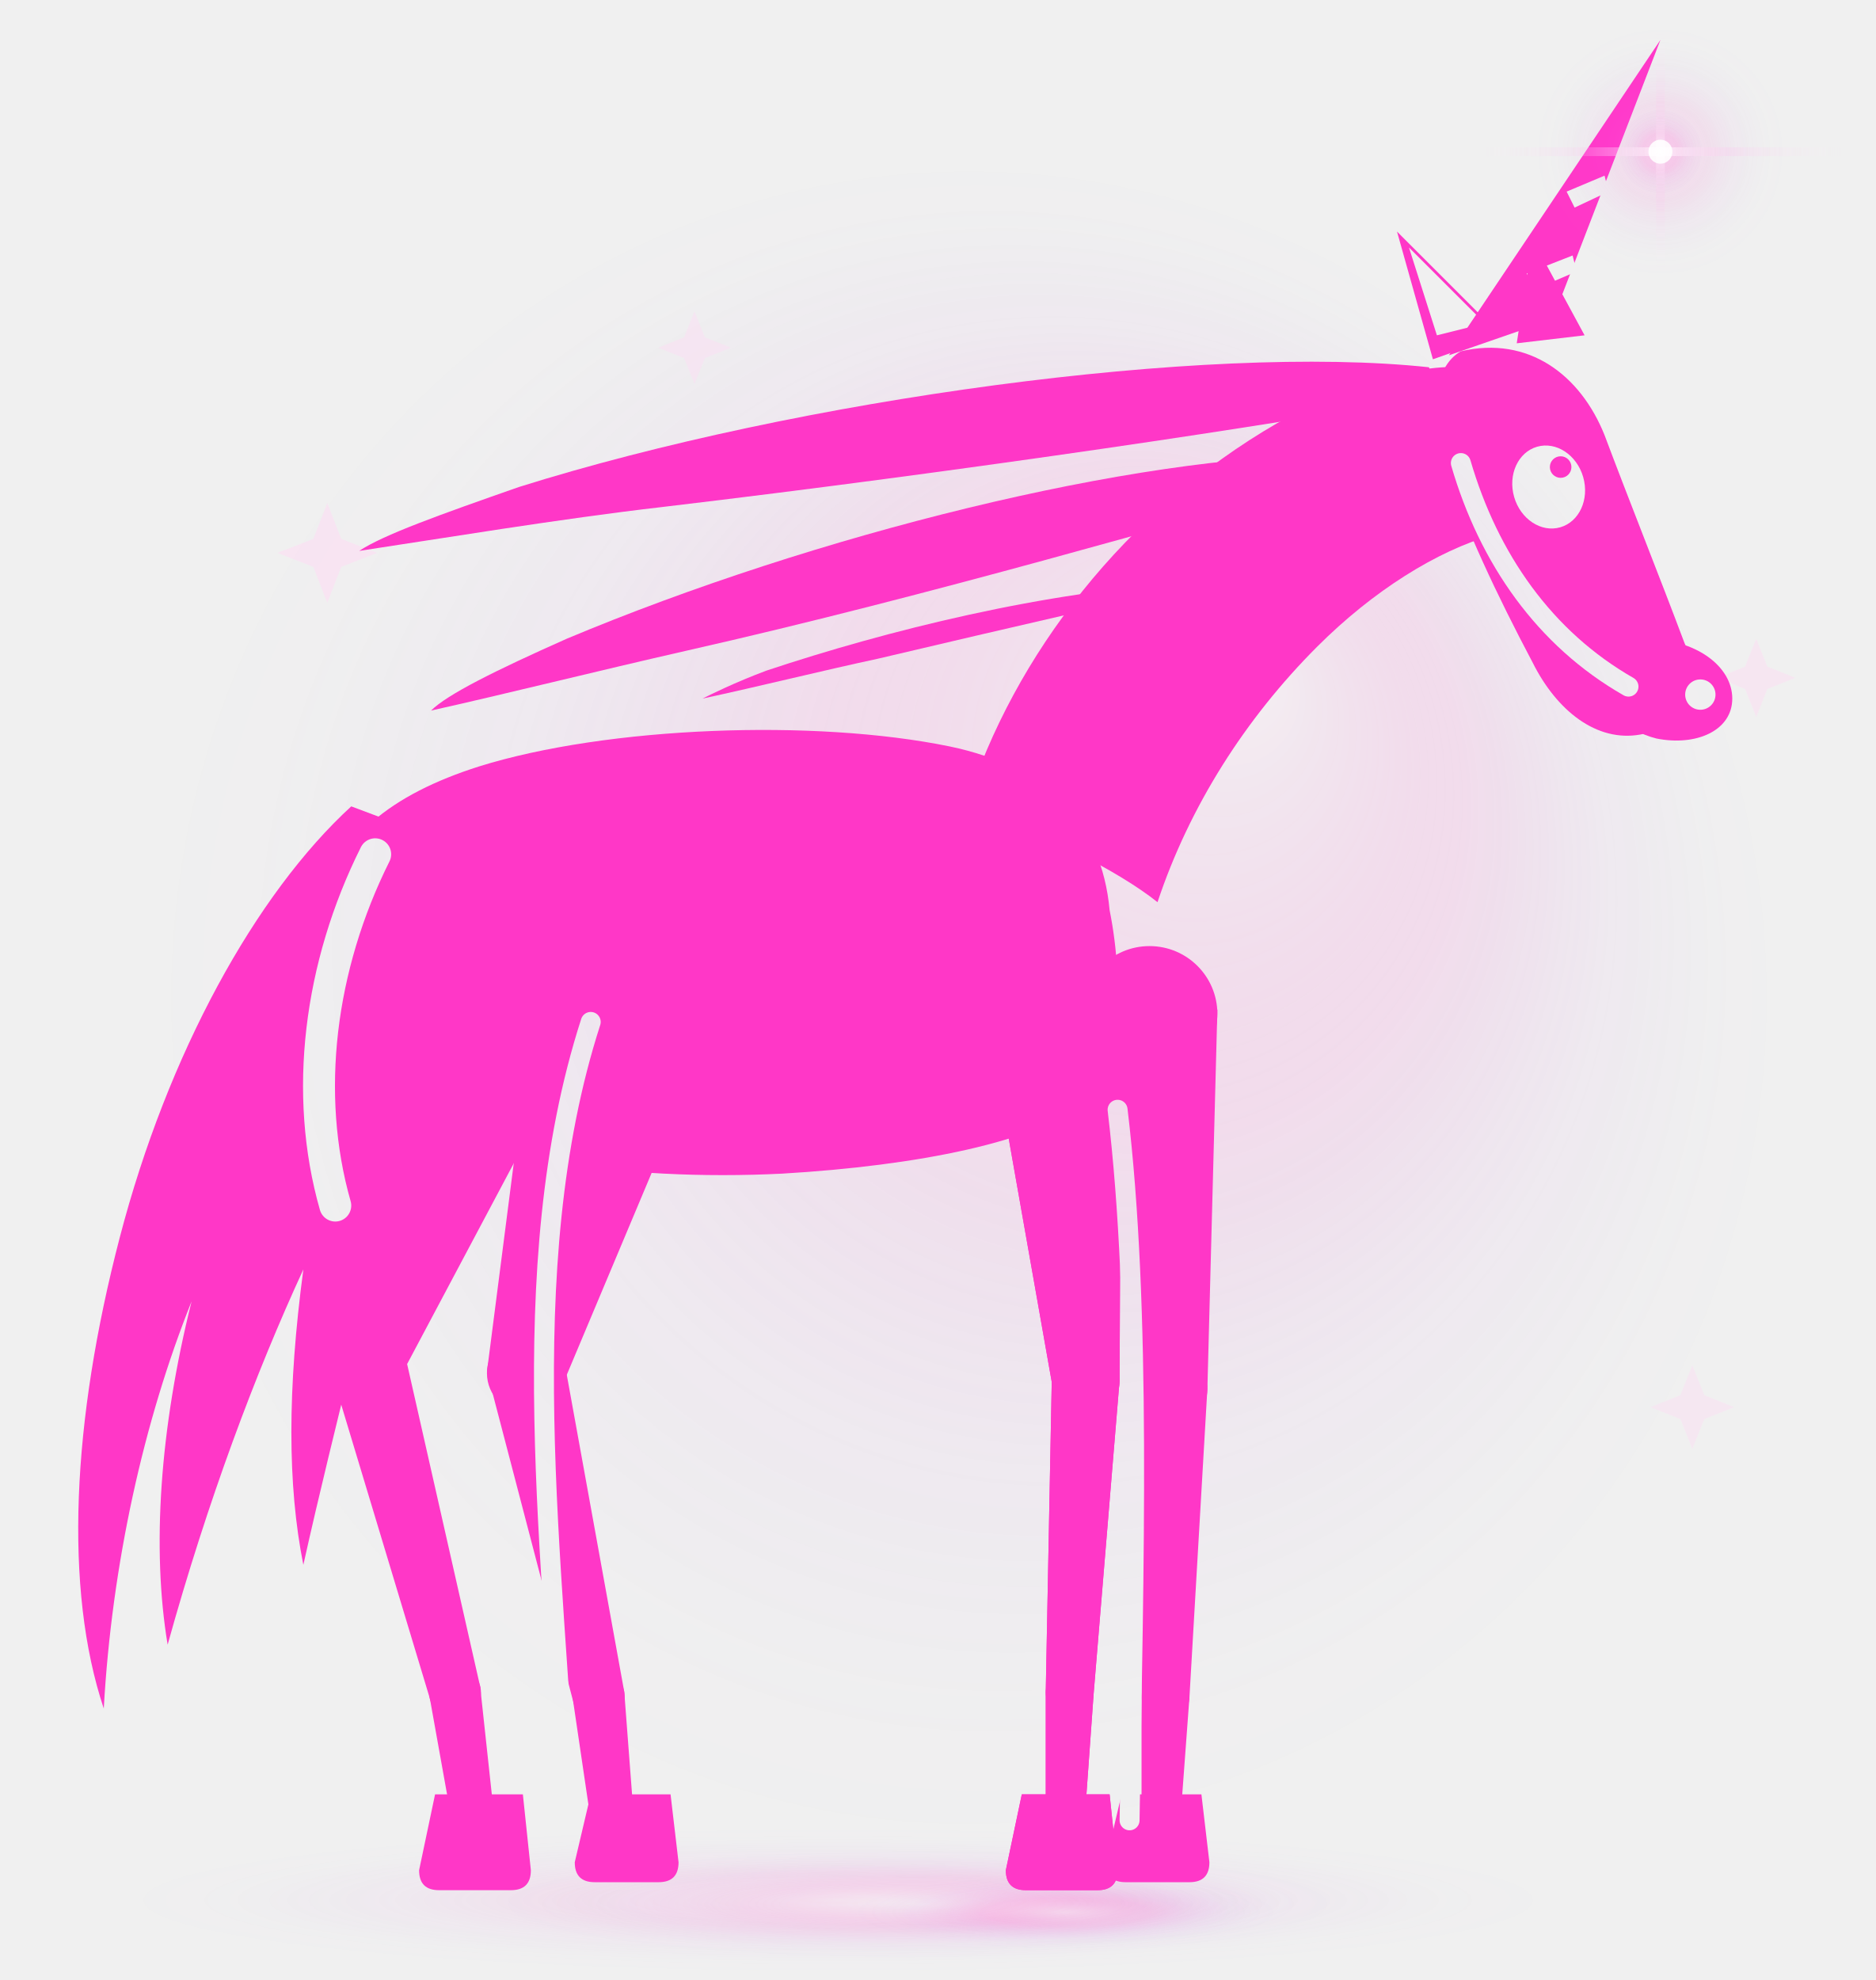
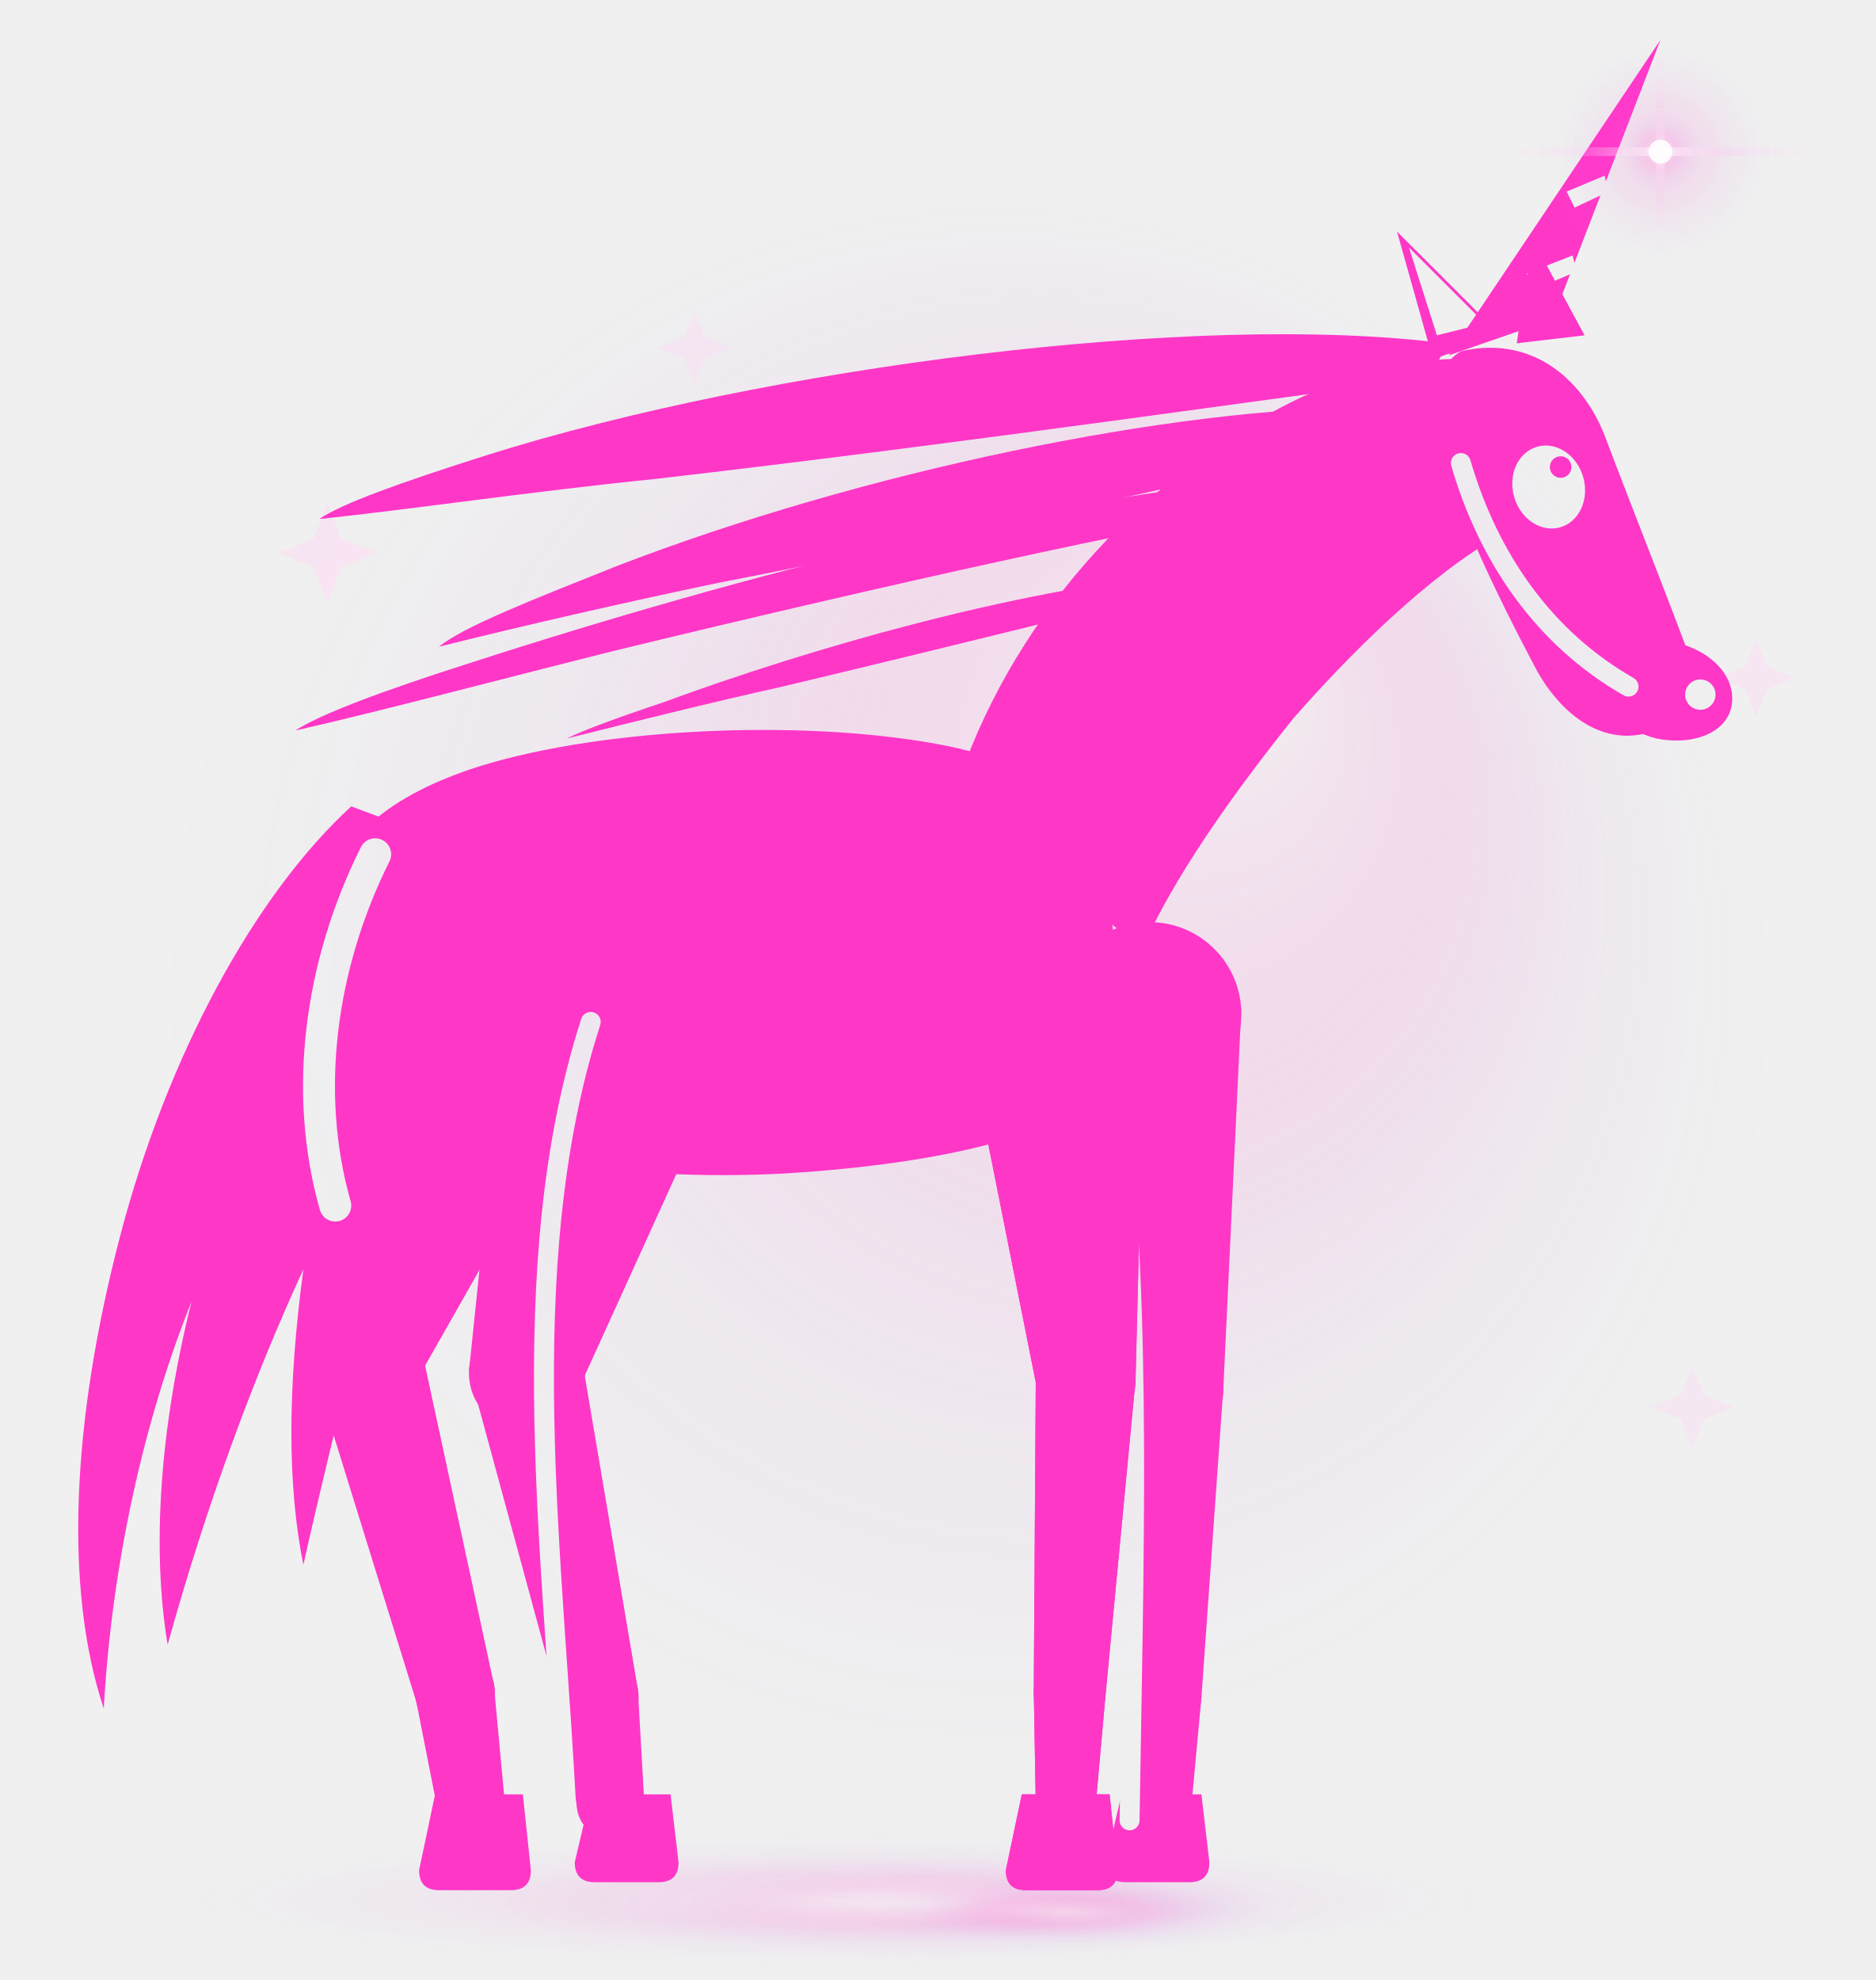
<svg xmlns="http://www.w3.org/2000/svg" viewBox="58 -56 470 496" fill="none" role="img" aria-label="Unicorn pawing the ground, asset coins scattering from the hoof">
  <defs>
    <radialGradient id="aura" cx="50%" cy="50%" r="50%" fx="68%" fy="30%">
      <stop offset="0.0%" stop-color="#ffe9fa" stop-opacity="0.17" />
      <stop offset="9.1%" stop-color="#ffbbed" stop-opacity="0.166" />
      <stop offset="18.2%" stop-color="#ff8de0" stop-opacity="0.154" />
      <stop offset="27.3%" stop-color="#ff5ed2" stop-opacity="0.135" />
      <stop offset="36.4%" stop-color="#fc38c8" stop-opacity="0.111" />
      <stop offset="45.5%" stop-color="#e93bd0" stop-opacity="0.085" />
      <stop offset="54.5%" stop-color="#d63fd8" stop-opacity="0.059" />
      <stop offset="63.6%" stop-color="#c442e0" stop-opacity="0.036" />
      <stop offset="72.7%" stop-color="#b146e8" stop-opacity="0.018" />
      <stop offset="81.8%" stop-color="#9e49ef" stop-opacity="0.006" />
      <stop offset="90.9%" stop-color="#8b4df7" stop-opacity="0.001" />
      <stop offset="100.0%" stop-color="#7850ff" stop-opacity="0" />
    </radialGradient>
    <radialGradient id="coinFace" cx="38%" cy="32%" r="72%">
      <stop offset="0%" stop-color="#4a3552" />
      <stop offset="68%" stop-color="#271d31" />
      <stop offset="100%" stop-color="#181022" />
    </radialGradient>
    <radialGradient id="pool" cx="50%" cy="50%" r="50%">
      <stop offset="0.0%" stop-color="#ffe9fa" stop-opacity="1" />
      <stop offset="9.1%" stop-color="#ffbbed" stop-opacity="0.975" />
      <stop offset="18.2%" stop-color="#ff8de0" stop-opacity="0.904" />
      <stop offset="27.3%" stop-color="#ff5ed2" stop-opacity="0.793" />
      <stop offset="36.4%" stop-color="#fc38c8" stop-opacity="0.653" />
      <stop offset="45.5%" stop-color="#e93bd0" stop-opacity="0.499" />
      <stop offset="54.5%" stop-color="#d63fd8" stop-opacity="0.347" />
      <stop offset="63.6%" stop-color="#c442e0" stop-opacity="0.211" />
      <stop offset="72.7%" stop-color="#b146e8" stop-opacity="0.104" />
      <stop offset="81.8%" stop-color="#9e49ef" stop-opacity="0.036" />
      <stop offset="90.9%" stop-color="#8b4df7" stop-opacity="0.005" />
      <stop offset="100.0%" stop-color="#7850ff" stop-opacity="0" />
    </radialGradient>
    <radialGradient id="spark" cx="50%" cy="50%" r="50%">
      <stop offset="0.0%" stop-color="#ffe9fa" stop-opacity="1" />
      <stop offset="9.1%" stop-color="#ffbbed" stop-opacity="0.562" />
      <stop offset="18.2%" stop-color="#ff8de0" stop-opacity="0.315" />
      <stop offset="27.3%" stop-color="#ff5ed2" stop-opacity="0.219" />
      <stop offset="36.4%" stop-color="#fc38c8" stop-opacity="0.162" />
      <stop offset="45.5%" stop-color="#e93bd0" stop-opacity="0.117" />
      <stop offset="54.5%" stop-color="#d63fd8" stop-opacity="0.079" />
      <stop offset="63.6%" stop-color="#c442e0" stop-opacity="0.047" />
      <stop offset="72.7%" stop-color="#b146e8" stop-opacity="0.023" />
      <stop offset="81.8%" stop-color="#9e49ef" stop-opacity="0.008" />
      <stop offset="90.9%" stop-color="#8b4df7" stop-opacity="0.001" />
      <stop offset="100.0%" stop-color="#7850ff" stop-opacity="0" />
    </radialGradient>
    <linearGradient id="streak" x1="0" y1="0" x2="1" y2="0">
      <stop offset="0%" stop-color="#ffe9fa" stop-opacity="0" />
      <stop offset="30%" stop-color="#ffbdee" stop-opacity="0.30" />
      <stop offset="50%" stop-color="#ffffff" stop-opacity="0.85" />
      <stop offset="70%" stop-color="#ffbdee" stop-opacity="0.30" />
      <stop offset="100%" stop-color="#ffe9fa" stop-opacity="0" />
    </linearGradient>
    <mask id="bodyCut" maskUnits="userSpaceOnUse" x="50" y="-60" width="490" height="500">
      <rect x="50" y="-60" width="490" height="500" fill="#fff" />
      <g stroke="#000" fill="none" stroke-linecap="round">
        <path d="M152 158 C 138 186, 134 218, 142 246" stroke-width="8" />
        <path d="M424 60 C 431 84, 445 104, 466 116" stroke-width="5" />
        <path d="M338 222 C 344 272, 342 336, 341 400" stroke-width="5" />
        <path d="M206 200 C 186 262, 197 336, 200 400" stroke-width="5" />
      </g>
    </mask>
    <mask id="headCut" maskUnits="userSpaceOnUse" x="396" y="-4" width="112" height="146">
      <rect x="396" y="-4" width="112" height="146" fill="#fff" />
      <ellipse id="eye" cx="446" cy="66" rx="9" ry="10.5" transform="rotate(-16 446 66)" fill="#000" />
      <circle cx="484" cy="118" r="3.8" fill="#000" />
      <path d="M418 28 L411 6 L430 25 Z" fill="#000" />
    </mask>
    <mask id="hornCut" maskUnits="userSpaceOnUse" x="414" y="-52" width="70" height="96">
      <rect x="414" y="-52" width="70" height="96" fill="#fff" />
      <path d="M452 8 L440.5 12.5 L442.5 16.5 L453 12 Z" fill="#000" />
      <path d="M460 -12 L450.5 -8 L452.5 -4 L461 -8 Z" fill="#000" />
    </mask>
    <g id="gl-AAPL">
      <path d="M12.152 6.896c-.948 0-2.415-1.078-3.96-1.04-2.04.027-3.91 1.183-4.961 3.014-2.117 3.675-.546 9.103 1.519 12.09 1.013 1.454 2.208 3.09 3.792 3.039 1.52-.065 2.09-.987 3.935-.987 1.831 0 2.35.987 3.96.948 1.637-.026 2.676-1.48 3.676-2.948 1.156-1.688 1.636-3.325 1.662-3.415-.039-.013-3.182-1.221-3.22-4.857-.026-3.04 2.48-4.494 2.597-4.559-1.429-2.09-3.623-2.324-4.39-2.376-2-.156-3.675 1.09-4.61 1.09zM15.53 3.83c.843-1.012 1.4-2.427 1.245-3.83-1.207.052-2.662.805-3.532 1.818-.78.896-1.454 2.338-1.273 3.714 1.338.104 2.715-.688 3.559-1.701" />
    </g>
    <g id="gl-AMD">
      <path d="M18.324 9.137l1.559 1.56h2.556v2.557L24 14.814V9.137zM2 9.52l-2 4.96h1.309l.37-.982H3.9l.408.982h1.338L3.432 9.52zm4.209 0v4.955h1.238v-3.092l1.338 1.562h.188l1.338-1.556v3.091h1.238V9.52H10.47l-1.592 1.845L7.287 9.52zm6.283 0v4.96h2.057c1.979 0 2.88-1.046 2.88-2.472 0-1.36-.937-2.488-2.747-2.488zm1.237.91h.792c1.17 0 1.63.711 1.63 1.57 0 .728-.372 1.572-1.616 1.572h-.806zm-10.985.273l.791 1.932H2.008zm17.137.307l-1.604 1.603v2.25h2.246l1.604-1.607h-2.246z" />
    </g>
    <g id="gl-AMZN">
      <path d="M.045 18.02c.072-.116.187-.124.348-.022 3.636 2.11 7.594 3.166 11.87 3.166 2.852 0 5.668-.533 8.447-1.595l.315-.14c.138-.06.234-.1.293-.13.226-.088.39-.046.525.13.12.174.09.336-.12.48-.256.19-.6.41-1.006.654-1.244.743-2.64 1.316-4.185 1.726a17.617 17.617 0 01-10.951-.577 17.88 17.88 0 01-5.43-3.35c-.1-.074-.151-.15-.151-.22 0-.047.021-.09.051-.13zm6.565-6.218c0-1.005.247-1.863.743-2.577.495-.71 1.17-1.25 2.04-1.615.796-.335 1.756-.575 2.912-.72.39-.046 1.033-.103 1.92-.174v-.37c0-.93-.105-1.558-.3-1.875-.302-.43-.78-.65-1.44-.65h-.182c-.48.046-.896.196-1.246.46-.35.27-.575.63-.675 1.096-.06.3-.206.465-.435.51l-2.52-.315c-.248-.06-.372-.18-.372-.39 0-.046.007-.09.022-.15.247-1.29.855-2.25 1.82-2.88.976-.616 2.1-.975 3.39-1.05h.54c1.65 0 2.957.434 3.888 1.29.135.15.27.3.405.48.12.165.224.314.283.45.075.134.15.33.195.57.06.254.105.42.135.51.03.104.062.3.076.615.01.313.02.493.02.553v5.28c0 .376.06.72.165 1.036.105.313.21.54.315.674l.51.674c.09.136.136.256.136.36 0 .12-.06.226-.18.314-1.2 1.05-1.86 1.62-1.963 1.71-.165.135-.375.15-.63.045a6.062 6.062 0 01-.526-.496l-.31-.347a9.391 9.391 0 01-.317-.42l-.3-.435c-.81.886-1.603 1.44-2.4 1.665-.494.15-1.093.227-1.83.227-1.11 0-2.04-.343-2.76-1.034-.72-.69-1.08-1.665-1.08-2.94l-.05-.076zm3.753-.438c0 .566.14 1.02.425 1.364.285.34.675.512 1.155.512.045 0 .106-.007.195-.02.09-.016.134-.023.166-.023.614-.16 1.08-.553 1.424-1.178.165-.28.285-.58.36-.91.09-.32.12-.59.135-.8.015-.195.015-.54.015-1.005v-.54c-.84 0-1.484.06-1.92.18-1.275.36-1.92 1.17-1.92 2.43l-.035-.02zm9.162 7.027c.03-.06.075-.11.132-.17.362-.243.714-.41 1.05-.5a8.094 8.094 0 011.612-.24c.14-.012.28 0 .41.03.65.06 1.05.168 1.172.33.063.09.099.228.099.39v.15c0 .51-.149 1.11-.424 1.8-.278.69-.664 1.248-1.156 1.68-.073.06-.14.09-.197.09-.03 0-.06 0-.09-.012-.09-.044-.107-.12-.064-.24.54-1.26.806-2.143.806-2.64 0-.15-.03-.27-.087-.344-.145-.166-.55-.257-1.224-.257-.243 0-.533.016-.87.046-.363.045-.7.09-1 .135-.09 0-.148-.014-.18-.044-.03-.03-.036-.047-.02-.077 0-.017.006-.03.02-.063v-.06z" />
    </g>
    <g id="gl-BTC">
      <path d="M23.638 14.904c-1.602 6.43-8.113 10.34-14.542 8.736C2.67 22.05-1.244 15.525.362 9.105 1.962 2.67 8.475-1.243 14.9.358c6.43 1.605 10.342 8.115 8.738 14.548v-.002zm-6.35-4.613c.24-1.59-.974-2.45-2.64-3.03l.54-2.153-1.315-.33-.525 2.107c-.345-.087-.705-.167-1.064-.25l.526-2.127-1.32-.33-.54 2.165c-.285-.067-.565-.132-.84-.2l-1.815-.45-.35 1.407s.975.225.955.236c.535.136.63.486.615.766l-1.477 5.92c-.075.166-.24.406-.614.314.015.02-.96-.24-.96-.24l-.66 1.51 1.71.426.93.242-.54 2.19 1.32.327.54-2.17c.36.1.705.19 1.05.273l-.51 2.154 1.32.33.545-2.19c2.24.427 3.93.257 4.64-1.774.57-1.637-.03-2.58-1.217-3.196.854-.193 1.5-.76 1.68-1.93h.01zm-3.01 4.22c-.404 1.64-3.157.75-4.05.53l.72-2.9c.896.23 3.757.67 3.33 2.37zm.41-4.24c-.37 1.49-2.662.735-3.405.55l.654-2.64c.744.18 3.137.524 2.75 2.084v.006z" />
    </g>
    <g id="gl-COIN">
      <path d="M4.844 11.053c-.872 0-1.553.662-1.553 1.548s.664 1.542 1.553 1.542c.889 0 1.564-.667 1.564-1.547 0-.875-.664-1.543-1.564-1.543zm.006 2.452c-.497 0-.86-.386-.86-.904 0-.523.357-.909.854-.909.502 0 .866.392.866.91 0 .517-.364.903-.86.903zm1.749-1.778h.433v2.36h.693V11.11H6.599zm-5.052-.035c.364 0 .653.224.762.558h.734c-.133-.713-.722-1.197-1.49-1.197-.872 0-1.553.662-1.553 1.548 0 .887.664 1.543 1.553 1.543.75 0 1.351-.484 1.484-1.203h-.728a.78.78 0 01-.756.564c-.502 0-.855-.386-.855-.904 0-.523.347-.909.85-.909zm18.215.622l-.508-.075c-.242-.035-.415-.115-.415-.305 0-.207.225-.31.53-.31.336 0 .55.143.595.379h.67c-.075-.599-.537-.95-1.247-.95-.733 0-1.218.375-1.218.904 0 .506.317.8.958.892l.508.075c.249.034.387.132.387.316 0 .236-.242.334-.577.334-.41 0-.641-.167-.676-.42h-.681c.064.581.52.99 1.35.99.757 0 1.26-.346 1.26-.938 0-.53-.364-.806-.936-.892zM7.378 9.885a.429.429 0 00-.444.437c0 .254.19.438.444.438a.429.429 0 00.445-.438.429.429 0 00-.445-.437zm10.167 2.245c0-.645-.392-1.076-1.224-1.076-.785 0-1.224.397-1.31 1.007h.687c.035-.236.22-.432.612-.432.352 0 .525.155.525.345 0 .248-.317.311-.71.351-.531.058-1.19.242-1.19.933 0 .535.4.88 1.034.88.497 0 .809-.207.965-.535.023.293.242.483.548.483h.404v-.616h-.34v-1.34zm-.68.748c0 .397-.347.69-.769.69-.26 0-.48-.11-.48-.34 0-.293.353-.373.676-.408.312-.028.485-.097.572-.23zm-3.679-1.825c-.386 0-.71.162-.94.432V9.856h-.693v4.23h.68v-.391c.232.282.56.449.953.449.832 0 1.461-.656 1.461-1.543 0-.886-.64-1.548-1.46-1.548zm-.103 2.452c-.497 0-.86-.386-.86-.904 0-.517.369-.909.865-.909.503 0 .855.386.855.91 0 .517-.364.903-.86.903zm-3.187-2.452c-.45 0-.745.184-.919.443v-.385H8.29v2.975h.693v-1.617c0-.455.289-.777.716-.777.398 0 .647.282.647.69v1.704h.692v-1.755c0-.748-.386-1.278-1.142-1.278zM24 12.503c0-.851-.624-1.45-1.46-1.45-.89 0-1.542.668-1.542 1.548 0 .927.698 1.543 1.553 1.543.722 0 1.287-.426 1.432-1.03h-.722c-.104.264-.358.414-.699.414-.445 0-.78-.276-.854-.76H24v-.264zm-2.252-.23c.11-.414.422-.615.78-.615.392 0 .693.224.762.615Z" />
    </g>
    <g id="gl-ETH">
      <path d="M11.944 17.97L4.58 13.62 11.943 24l7.37-10.38-7.372 4.35h.003zM12.056 0L4.69 12.223l7.365 4.354 7.365-4.35L12.056 0z" />
    </g>
    <g id="gl-GOOGL">
      <path d="M12.48 10.92v3.28h7.84c-.24 1.84-.853 3.187-1.787 4.133-1.147 1.147-2.933 2.4-6.053 2.4-4.827 0-8.6-3.893-8.6-8.72s3.773-8.72 8.6-8.72c2.6 0 4.507 1.027 5.907 2.347l2.307-2.307C18.747 1.44 16.133 0 12.48 0 5.867 0 .307 5.387.307 12s5.56 12 12.173 12c3.573 0 6.267-1.173 8.373-3.36 2.16-2.16 2.84-5.213 2.84-7.667 0-.76-.053-1.467-.173-2.053H12.48z" />
    </g>
    <g id="gl-META">
      <path d="M6.915 4.03c-1.968 0-3.683 1.28-4.871 3.113C.704 9.208 0 11.883 0 14.449c0 .706.07 1.369.21 1.973a6.624 6.624 0 0 0 .265.86 5.297 5.297 0 0 0 .371.761c.696 1.159 1.818 1.927 3.593 1.927 1.497 0 2.633-.671 3.965-2.444.76-1.012 1.144-1.626 2.663-4.32l.756-1.339.186-.325c.061.1.121.196.183.3l2.152 3.595c.724 1.21 1.665 2.556 2.47 3.314 1.046.987 1.992 1.22 3.06 1.22 1.075 0 1.876-.355 2.455-.843a3.743 3.743 0 0 0 .81-.973c.542-.939.861-2.127.861-3.745 0-2.72-.681-5.357-2.084-7.45-1.282-1.912-2.957-2.93-4.716-2.93-1.047 0-2.088.467-3.053 1.308-.652.57-1.257 1.29-1.82 2.05-.69-.875-1.335-1.547-1.958-2.056-1.182-.966-2.315-1.303-3.454-1.303zm10.16 2.053c1.147 0 2.188.758 2.992 1.999 1.132 1.748 1.647 4.195 1.647 6.4 0 1.548-.368 2.9-1.839 2.9-.58 0-1.027-.23-1.664-1.004-.496-.601-1.343-1.878-2.832-4.358l-.617-1.028a44.908 44.908 0 0 0-1.255-1.98c.07-.109.141-.224.211-.327 1.12-1.667 2.118-2.602 3.358-2.602zm-10.201.553c1.265 0 2.058.791 2.675 1.446.307.327.737.871 1.234 1.579l-1.02 1.566c-.757 1.163-1.882 3.017-2.837 4.338-1.191 1.649-1.81 1.817-2.486 1.817-.524 0-1.038-.237-1.383-.794-.263-.426-.464-1.13-.464-2.046 0-2.221.63-4.535 1.66-6.088.454-.687.964-1.226 1.533-1.533a2.264 2.264 0 0 1 1.088-.285z" />
    </g>
    <g id="gl-NFLX">
      <path d="M5.398 0v.006c3.028 8.556 5.37 15.175 8.348 23.596 2.344.058 4.85.398 4.854.398-2.8-7.924-5.923-16.747-8.487-24zm8.489 0v9.63L18.6 22.951c-.043-7.86-.004-15.913.002-22.95zM5.398 1.05V24c1.873-.225 2.81-.312 4.715-.398v-9.22z" />
    </g>
    <g id="gl-NVDA">
      <path d="M8.948 8.798v-1.43a6.7 6.7 0 0 1 .424-.018c3.922-.124 6.493 3.374 6.493 3.374s-2.774 3.851-5.75 3.851c-.398 0-.787-.062-1.158-.185v-4.346c1.528.185 1.837.857 2.747 2.385l2.04-1.714s-1.492-1.952-4-1.952a6.016 6.016 0 0 0-.796.035m0-4.735v2.138l.424-.027c5.45-.185 9.01 4.47 9.01 4.47s-4.08 4.964-8.33 4.964c-.37 0-.733-.035-1.095-.097v1.325c.3.035.61.062.91.062 3.957 0 6.82-2.023 9.593-4.408.459.371 2.34 1.263 2.73 1.652-2.633 2.208-8.772 3.984-12.253 3.984-.335 0-.653-.018-.971-.053v1.864H24V4.063zm0 10.326v1.131c-3.657-.654-4.673-4.46-4.673-4.46s1.758-1.944 4.673-2.262v1.237H8.94c-1.528-.186-2.73 1.245-2.73 1.245s.68 2.412 2.739 3.11M2.456 10.9s2.164-3.197 6.5-3.533V6.201C4.153 6.59 0 10.653 0 10.653s2.35 6.802 8.948 7.42v-1.237c-4.84-.6-6.492-5.936-6.492-5.936z" />
    </g>
    <g id="gl-TSLA">
      <path d="M12 5.362l2.475-3.026s4.245.09 8.471 2.054c-1.082 1.636-3.231 2.438-3.231 2.438-.146-1.439-1.154-1.79-4.354-1.79L12 24 8.619 5.034c-3.18 0-4.188.354-4.335 1.792 0 0-2.146-.795-3.229-2.43C5.28 2.431 9.525 2.34 9.525 2.34L12 5.362l-.004.002H12v-.002zm0-3.899c3.415-.03 7.326.528 11.328 2.28.535-.968.672-1.395.672-1.395C19.625.612 15.528.015 12 0 8.472.015 4.375.61 0 2.349c0 0 .195.525.672 1.396C4.674 1.989 8.585 1.435 12 1.46v.003z" />
    </g>
  </defs>
  <style>
    @keyframes blink{0%,95%,100%{transform:scaleY(1)}97.5%{transform:scaleY(.08)}}
    #eye{transform-box:fill-box;transform-origin:center;animation:blink 6.5s ease-in-out infinite}
-     @media (prefers-reduced-motion:reduce){#eye{animation:none}}
+ 
+     /* Wind. Each strand pivots about its own root on the crest, so the hair
+        swings from where it is attached instead of sliding around — which is
+        what the alternative, morphing the path data, would have looked like,
+        at the price of re-tessellating four paths sixty times a second.
+ 
+        A rotation about an arbitrary point without touching transform-origin:
+        translate to the pivot, rotate, translate back. On an SVG element a CSS
+        px is one user unit, so these are the same numbers as the path data.
+ 
+        One duration for all four with the delay staggered down the neck, which
+        is what makes it a travelling wave rather than four strands flapping in
+        unison. Amplitude falls off toward the shoulder, where a real mane is
+        shorter and heavier. */
+     @keyframes w1{0%,100%{transform:translate(420px,34px) rotate(-2.1deg) translate(-420px,-34px)}
+                    50%{transform:translate(420px,34px) rotate(2.3deg) translate(-420px,-34px)}}
+     @keyframes w2{0%,100%{transform:translate(400px,50px) rotate(-1.8deg) translate(-400px,-50px)}
+                    50%{transform:translate(400px,50px) rotate(2deg) translate(-400px,-50px)}}
+     @keyframes w3{0%,100%{transform:translate(376px,70px) rotate(-1.5deg) translate(-376px,-70px)}
+                    50%{transform:translate(376px,70px) rotate(1.7deg) translate(-376px,-70px)}}
+     @keyframes w4{0%,100%{transform:translate(350px,92px) rotate(-1.1deg) translate(-350px,-92px)}
+                    50%{transform:translate(350px,92px) rotate(1.3deg) translate(-350px,-92px)}}
+     /* the tail answers the same wind, at half the amplitude and off-tempo —
+        a still tail beside a moving mane looks broken */
+     @keyframes wt{0%,100%{transform:translate(152px,150px) rotate(-1.2deg) translate(-152px,-150px)}
+                    50%{transform:translate(152px,150px) rotate(1.2deg) translate(-152px,-150px)}}
+ 
+     #nk-mane path,#nk-tail{animation-duration:6.4s;animation-timing-function:cubic-bezier(.45,0,.55,1);
+       animation-iteration-count:infinite;animation-direction:alternate;animation-play-state:paused}
+     .w1{animation-name:w1;animation-delay:0s}
+     .w2{animation-name:w2;animation-delay:-.4s}
+     .w3{animation-name:w3;animation-delay:-.8s}
+     .w4{animation-name:w4;animation-delay:-1.2s}
+     #nk-tail{animation-name:wt;animation-duration:8.2s;animation-delay:-2s}
+     /* only while the mascot is actually on screen — the strike loop already
+        gates itself the same way and toggles this class */
+     svg.nk-live #nk-mane path,svg.nk-live #nk-tail{animation-play-state:running}
+ 
+     @media (prefers-reduced-motion:reduce){
+       #eye{animation:none}
+       #nk-mane path,#nk-tail{animation:none}
+     }
  </style>
  <ellipse cx="292" cy="204" rx="226" ry="230" fill="url(#aura)" />
  <ellipse cx="268" cy="420" rx="196" ry="20" fill="url(#pool)" opacity="0.13" />
  <ellipse cx="288" cy="421" rx="116" ry="15" fill="url(#pool)" opacity="0.15" />
  <ellipse cx="325" cy="423" rx="58" ry="10" fill="url(#pool)" opacity="0.20" />
  <g fill="#ffd9f4">
    <path d="M140 70 l3.5 9 l9 3.5 l-9 3.5 l-3.5 9 l-3.5 -9 l-9 -3.5 l9 -3.5 z" opacity="0.5" />
    <path d="M498 104 l2.8 7 l7 2.8 l-7 2.8 l-2.8 7 l-2.8 -7 l-7 -2.8 l7 -2.8 z" opacity="0.42" />
    <path d="M104 268 l2.4 6 l6 2.4 l-6 2.4 l-2.4 6 l-2.4 -6 l-6 -2.4 l6 -2.4 z" opacity="0.32" />
    <path d="M482 286 l3 7.5 l7.5 3 l-7.5 3 l-3 7.5 l-3 -7.5 l-7.5 -3 l7.5 -3 z" opacity="0.36" />
    <path d="M232 22 l2.6 6.5 l6.5 2.6 l-6.5 2.6 l-2.6 6.5 l-2.6 -6.5 l-6.5 -2.6 l6.5 -2.6 z" opacity="0.4" />
  </g>
-   <g id="nk-rig" mask="url(#bodyCut)">
-     <g>
-       <path d="M146 146                C 122 168, 100 208, 88 254                C 76 300, 74 342, 84 372                C 86 336, 94 300, 106 270                C 98 302, 96 332, 100 356                C 110 320, 122 288, 134 262                C 130 292, 130 316, 134 336                C 142 300, 152 264, 158 232                C 164 200, 166 170, 162 152 Z" fill="#ff37c7" />
-     </g>
-     <g opacity="1">
-       <path d="M192.8 188.1 L180.0 287.6 L201.6 370.2 L205.5 396.6 L216.5 395.4 L214.4 367.8 L200.0 288.4 L237.2 199.9 Z" fill="#ff37c7" />
-       <circle cx="215.0" cy="194.0" r="23.0" fill="#ff37c7" />
-       <circle cx="190.0" cy="288.0" r="10.0" fill="#ff37c7" />
-       <circle cx="208.0" cy="369.0" r="6.5" fill="#ff37c7" />
-       <circle cx="211.0" cy="396.0" r="5.5" fill="#ff37c7" />
-       <path d="M206.0 393.5 h20.0 l2.0 17.0 q0 5 -5 5 h-16.0 q-5 0 -5 -5 z" fill="#ff37c7" />
-       <path d="M329.0 199.1 L343.5 292.2 L344.0 368.8 L344.0 395.8 L354.0 396.2 L356.0 369.2 L360.5 291.8 L363.0 196.9 Z" fill="#ff37c7" />
-       <circle cx="346.0" cy="198.0" r="17.0" fill="#ff37c7" />
-       <circle cx="352.0" cy="292.0" r="8.5" fill="#ff37c7" />
-       <circle cx="350.0" cy="369.0" r="6.0" fill="#ff37c7" />
-       <circle cx="349.0" cy="396.0" r="5.0" fill="#ff37c7" />
-       <path d="M339.0 393.5 h20.0 l2.0 17.0 q0 5 -5 5 h-16.0 q-5 0 -5 -5 z" fill="#ff37c7" />
-     </g>
-     <path d="M163.4 182.0 L140.0 284.3 L165.7 369.5 L170.6 396.8 L181.4 395.2 L178.3 366.5 L160.0 285.7 L206.6 198.0 Z" fill="#ff37c7" />
-     <circle cx="185.0" cy="190.0" r="23.0" fill="#ff37c7" />
-     <circle cx="150.0" cy="285.0" r="10.0" fill="#ff37c7" />
-     <circle cx="172.0" cy="368.0" r="6.5" fill="#ff37c7" />
-     <circle cx="176.0" cy="396.0" r="5.5" fill="#ff37c7" />
-     <path d="M167.0 393.5 h22.0 l2.0 19.0 q0 5 -5 5 h-18.0 q-5 0 -5 -5 z" fill="#ff37c7" />
-     <path d="M336 172              C 334 150, 320 136, 296 131              C 262 124, 210 126, 178 136              C 156 143, 142 154, 138 172              C 134 190, 140 208, 152 220              C 174 234, 214 240, 254 238              C 288 236, 318 230, 330 220              C 338 212, 340 192, 336 172 Z" fill="#ff37c7" />
-     <path d="M300 146              C 312 108, 340 72, 378 50              C 394 41, 412 35, 426 36              L 432 78              C 418 82, 402 92, 388 106              C 370 124, 356 146, 348 170              C 338 162, 318 152, 300 146 Z" fill="#ff37c7" />
-     <g mask="url(#headCut)">
-       <path d="M424 32                C 441 28, 454 38, 460 53                C 466 69, 474 89, 480 105                C 485 116, 480 126, 469 128                C 458 130, 448 122, 442 110                C 433 93, 425 76, 420 61                C 416 48, 417 36, 424 32 Z" fill="#ff37c7" />
-       <path d="M470 104 C 483 104, 492 111, 492 119 C 492 127, 483 131, 473 129                C 465 127, 459 121, 461 114 C 463 107, 466 105, 470 104 Z" fill="#ff37c7" />
-       <path d="M417 34 L408 2 L434 28 Z" fill="#ff37c7" />
-       <path d="M438 30 L442 4 L455 28 Z" fill="#ff37c7" />
-     </g>
-     <circle cx="449" cy="61" r="2.7" fill="#ff37c7" />
-     <path d="M421 33 L447 24 L474 -46 Z" fill="#ff37c7" mask="url(#hornCut)" />
-     <g style="mix-blend-mode:screen">
-       <circle cx="474" cy="-18" r="34" fill="url(#spark)" opacity="0.55" />
-       <circle cx="474" cy="-18" r="13" fill="url(#spark)" opacity="0.75" />
-       <rect x="428" y="-19.1" width="92" height="2.2" rx="1.1" fill="url(#streak)" opacity="0.7" />
-       <rect x="444" y="-19.1" width="60" height="2.2" rx="1.1" fill="url(#streak)" opacity="0.5" transform="rotate(90 474 -18)" />
-       <circle cx="474" cy="-18" r="3" fill="#ffffff" opacity="0.9" />
-     </g>
-     <g>
-       <path d="M416 36                C 360 30, 258 44, 188 66                C 168 73, 154 78, 148 82                C 168 79, 198 74, 224 71                C 300 62, 380 50, 412 44                C 416 41, 417 38, 416 36 Z" fill="#ff37c7" />
-       <path d="M392 58                C 342 58, 262 78, 200 104                C 182 112, 170 118, 166 122                C 184 118, 208 112, 230 107                C 292 93, 356 74, 386 66                C 391 62, 392 60, 392 58 Z" fill="#ff37c7" />
-       <path d="M356 90                C 320 92, 280 102, 250 112                C 242 115, 236 118, 234 119                C 248 116, 264 112, 278 109                C 312 101, 342 94, 353 92                C 356 91, 357 90, 356 90 Z" fill="#ff37c7" />
-     </g>
-     <path d="M305.1 197.4 L321.5 290.2 L320.0 367.7 L320.0 395.8 L330.0 396.2 L332.0 368.3 L338.5 289.8 L338.9 194.6 Z" fill="#ff37c7" />
-     <circle cx="322.0" cy="196.0" r="17.0" fill="#ff37c7" />
-     <circle cx="330.0" cy="290.0" r="8.5" fill="#ff37c7" />
-     <circle cx="326.0" cy="368.0" r="6.0" fill="#ff37c7" />
-     <circle cx="325.0" cy="396.0" r="5.0" fill="#ff37c7" />
+   <g id="nk-rig">
+     <g mask="url(#bodyCut)">
+       <g id="nk-tail">
+         <path d="M146 146                C 122 168, 100 208, 88 254                C 76 300, 74 342, 84 372                C 86 336, 94 300, 106 270                C 98 302, 96 332, 100 356                C 110 320, 122 288, 134 262                C 130 292, 130 316, 134 336                C 142 300, 152 264, 158 232                C 164 200, 166 170, 162 152 Z" fill="#ff37c7" />
+       </g>
+       <g opacity="1">
+         <path d="M186.0 186.3 L175.5 287.4 L198.2 370.9 L202.6 396.9 L219.4 395.1 L217.8 367.1 L204.5 288.6 L244.0 201.7 Z" fill="#ff37c7" />
+         <circle cx="215.0" cy="194.0" r="30.0" fill="#ff37c7" />
+         <circle cx="190.0" cy="288.0" r="14.5" fill="#ff37c7" />
+         <circle cx="208.0" cy="369.0" r="10.0" fill="#ff37c7" />
+         <circle cx="211.0" cy="396.0" r="8.5" fill="#ff37c7" />
+         <path d="M206.0 393.5 h20.0 l2.0 17.0 q0 5 -5 5 h-16.0 q-5 0 -5 -5 z" fill="#ff37c7" />
+         <path d="M323.0 199.5 L339.5 292.3 L341.0 368.7 L341.5 395.7 L356.5 396.3 L359.0 369.3 L364.5 291.7 L369.0 196.5 Z" fill="#ff37c7" />
+         <circle cx="346.0" cy="198.0" r="23.0" fill="#ff37c7" />
+         <circle cx="352.0" cy="292.0" r="12.5" fill="#ff37c7" />
+         <circle cx="350.0" cy="369.0" r="9.0" fill="#ff37c7" />
+         <circle cx="349.0" cy="396.0" r="7.5" fill="#ff37c7" />
+         <path d="M339.0 393.5 h20.0 l2.0 17.0 q0 5 -5 5 h-16.0 q-5 0 -5 -5 z" fill="#ff37c7" />
+       </g>
+       <path d="M156.8 179.6 L135.5 283.9 L162.3 370.3 L167.6 397.2 L184.4 394.8 L181.7 365.7 L164.5 286.1 L213.2 200.4 Z" fill="#ff37c7" />
+       <circle cx="185.0" cy="190.0" r="30.0" fill="#ff37c7" />
+       <circle cx="150.0" cy="285.0" r="14.5" fill="#ff37c7" />
+       <circle cx="172.0" cy="368.0" r="10.0" fill="#ff37c7" />
+       <circle cx="176.0" cy="396.0" r="8.5" fill="#ff37c7" />
+       <path d="M167.0 393.5 h22.0 l2.0 19.0 q0 5 -5 5 h-18.0 q-5 0 -5 -5 z" fill="#ff37c7" />
+       <path d="M336 172              C 334 150, 320 136, 296 131              C 262 124, 210 126, 178 136              C 156 143, 142 154, 138 172              C 134 190, 140 208, 152 220              C 174 234, 214 240, 254 238              C 288 236, 318 230, 330 220              C 338 212, 340 192, 336 172 Z" fill="#ff37c7" />
+       <path d="M294 154              C 304 112, 332 74, 372 50              C 390 39, 410 33, 428 34              L 434 78              C 416 88, 396 108, 382 124              C 366 144, 352 164, 344 182              C 334 172, 314 160, 294 154 Z" fill="#ff37c7" />
+       <g mask="url(#headCut)">
+         <path d="M424 32                C 441 28, 454 38, 460 53                C 466 69, 474 89, 480 105                C 485 116, 480 126, 469 128                C 458 130, 448 122, 442 110                C 433 93, 425 76, 420 61                C 416 48, 417 36, 424 32 Z" fill="#ff37c7" />
+         <path d="M470 104 C 483 104, 492 111, 492 119 C 492 127, 483 131, 473 129                C 465 127, 459 121, 461 114 C 463 107, 466 105, 470 104 Z" fill="#ff37c7" />
+         <path d="M417 34 L408 2 L434 28 Z" fill="#ff37c7" />
+         <path d="M438 30 L442 4 L455 28 Z" fill="#ff37c7" />
+       </g>
+       <circle cx="449" cy="61" r="2.7" fill="#ff37c7" />
+       <path d="M421 33 L447 24 L474 -46 Z" fill="#ff37c7" mask="url(#hornCut)" />
+       <g style="mix-blend-mode:screen">
+         <circle cx="474" cy="-18" r="34" fill="url(#spark)" opacity="0.55" />
+         <circle cx="474" cy="-18" r="13" fill="url(#spark)" opacity="0.75" />
+         <rect x="428" y="-19.1" width="92" height="2.2" rx="1.1" fill="url(#streak)" opacity="0.7" />
+         <rect x="444" y="-19.1" width="60" height="2.2" rx="1.1" fill="url(#streak)" opacity="0.5" transform="rotate(90 474 -18)" />
+         <circle cx="474" cy="-18" r="3" fill="#ffffff" opacity="0.9" />
+       </g>
+     </g>
+     <g id="nk-mane">
+       <path class="w1" d="M420 30                C 358 22, 250 36, 180 58                C 158 65, 144 70, 138 74                C 158 72, 192 67, 222 64                C 300 55, 382 43, 414 39                C 418 36, 420 32, 420 30 Z" fill="#ff37c7" />
+       <path class="w2" d="M402 46                C 352 46, 274 62, 212 86                C 192 94, 174 101, 168 106                C 188 101, 214 95, 238 90                C 300 78, 360 64, 396 56                C 400 52, 402 50, 402 46 Z" fill="#ff37c7" />
+       <path class="w3" d="M378 64                C 322 68, 244 88, 176 110                C 154 117, 138 123, 132 127                C 154 122, 184 114, 212 107                C 282 90, 346 76, 372 72                C 376 70, 378 67, 378 64 Z" fill="#ff37c7" />
+       <path class="w4" d="M352 88                C 312 92, 262 106, 224 120                C 212 124, 204 127, 200 129                C 216 125, 236 120, 254 116                C 296 106, 336 96, 348 93                C 351 91, 352 90, 352 88 Z" fill="#ff37c7" />
+     </g>
+     <path d="M299.1 198.0 L317.5 290.3 L317.0 367.6 L317.5 395.7 L332.5 396.3 L335.0 368.4 L342.5 289.7 L344.9 194.0 Z" fill="#ff37c7" />
+     <circle cx="322.0" cy="196.0" r="23.0" fill="#ff37c7" />
+     <circle cx="330.0" cy="290.0" r="12.5" fill="#ff37c7" />
+     <circle cx="326.0" cy="368.0" r="9.0" fill="#ff37c7" />
+     <circle cx="325.0" cy="396.0" r="7.5" fill="#ff37c7" />
    <path d="M314.0 393.5 h22.0 l2.0 19.0 q0 5 -5 5 h-18.0 q-5 0 -5 -5 z" fill="#ff37c7" />
    <g id="nk-leg">
-       <path class="nk-leg-shape" d="M305.1 197.4 L321.5 290.2 L320.0 367.7 L320.0 395.8 L330.0 396.2 L332.0 368.3 L338.5 289.8 L338.9 194.6 Z" fill="#ff37c7" />
+       <path class="nk-leg-shape" d="M299.1 198.0 L317.5 290.3 L317.0 367.6 L317.5 395.7 L332.5 396.3 L335.0 368.4 L342.5 289.7 L344.9 194.0 Z" fill="#ff37c7" />
      <g class="nk-leg-caps" />
      <g id="nk-hoof" transform="translate(325 391)">
        <path d="M-11 2.5 h22 l2 19 q0 5 -5 5 h-18 q-5 0 -5 -5 z" fill="#ff37c7" />
      </g>
    </g>
  </g>
  <ellipse id="nk-dust" cx="325" cy="420" rx="30" ry="8" fill="none" stroke="#ffd9f4" stroke-width="2.5" opacity="0" />
  <g id="nk-impact" opacity="0" style="mix-blend-mode:screen">
    <ellipse cx="325" cy="418" rx="86" ry="22" fill="url(#pool)" opacity="0.35" />
    <ellipse cx="325" cy="418" rx="44" ry="13" fill="url(#spark)" opacity="0.75" />
    <g stroke="#ffe9fa" stroke-width="2.6" stroke-linecap="round" opacity="0.9">
      <path d="M292 412 L274 401" />
      <path d="M358 412 L376 401" />
      <path d="M325 404 L325 386" />
      <path d="M305 408 L294 392" />
      <path d="M345 408 L356 392" />
    </g>
  </g>
  <g id="nk-halos" style="mix-blend-mode:screen">
    <circle class="nk-halo" r="40.0" fill="url(#pool)" opacity="0" transform="translate(325 410) scale(0)" />
    <circle class="nk-halo" r="34.0" fill="url(#pool)" opacity="0" transform="translate(325 410) scale(0)" />
    <circle class="nk-halo" r="42.0" fill="url(#pool)" opacity="0" transform="translate(325 410) scale(0)" />
    <circle class="nk-halo" r="32.0" fill="url(#pool)" opacity="0" transform="translate(325 410) scale(0)" />
    <circle class="nk-halo" r="36.0" fill="url(#pool)" opacity="0" transform="translate(325 410) scale(0)" />
    <circle class="nk-halo" r="30.0" fill="url(#pool)" opacity="0" transform="translate(325 410) scale(0)" />
  </g>
  <g id="nk-coins">
    <g class="nk-coin" transform="translate(325 410) scale(0)" opacity="0">
      <circle r="20" fill="url(#coinFace)" stroke="#ff37c7" stroke-width="2.2" />
      <circle r="13.5" fill="none" stroke="#fc72ff" stroke-width="1.1" opacity="0.5" />
      <g transform="scale(0.967) translate(-12 -12)" fill="#ffe9fa">
        <use class="nk-glyph" href="#gl-AAPL" />
      </g>
    </g>
    <g class="nk-coin" transform="translate(325 410) scale(0)" opacity="0">
      <circle r="17" fill="url(#coinFace)" stroke="#ff37c7" stroke-width="2.2" />
      <circle r="10.5" fill="none" stroke="#fc72ff" stroke-width="1.1" opacity="0.5" />
      <g transform="scale(0.822) translate(-12 -12)" fill="#ffe9fa">
        <use class="nk-glyph" href="#gl-AMD" />
      </g>
    </g>
    <g class="nk-coin" transform="translate(325 410) scale(0)" opacity="0">
      <circle r="21" fill="url(#coinFace)" stroke="#ff37c7" stroke-width="2.2" />
      <circle r="14.5" fill="none" stroke="#fc72ff" stroke-width="1.1" opacity="0.5" />
      <g transform="scale(1.015) translate(-12 -12)" fill="#ffe9fa">
        <use class="nk-glyph" href="#gl-AMZN" />
      </g>
    </g>
    <g class="nk-coin" transform="translate(325 410) scale(0)" opacity="0">
      <circle r="16" fill="url(#coinFace)" stroke="#ff37c7" stroke-width="2.2" />
      <circle r="9.5" fill="none" stroke="#fc72ff" stroke-width="1.1" opacity="0.5" />
      <g transform="scale(0.773) translate(-12 -12)" fill="#ffe9fa">
        <use class="nk-glyph" href="#gl-BTC" />
      </g>
    </g>
    <g class="nk-coin" transform="translate(325 410) scale(0)" opacity="0">
      <circle r="18" fill="url(#coinFace)" stroke="#ff37c7" stroke-width="2.2" />
      <circle r="11.5" fill="none" stroke="#fc72ff" stroke-width="1.1" opacity="0.5" />
      <g transform="scale(0.870) translate(-12 -12)" fill="#ffe9fa">
        <use class="nk-glyph" href="#gl-COIN" />
      </g>
    </g>
    <g class="nk-coin" transform="translate(325 410) scale(0)" opacity="0">
      <circle r="15" fill="url(#coinFace)" stroke="#ff37c7" stroke-width="2.2" />
      <circle r="8.5" fill="none" stroke="#fc72ff" stroke-width="1.1" opacity="0.5" />
      <g transform="scale(0.725) translate(-12 -12)" fill="#ffe9fa">
        <use class="nk-glyph" href="#gl-ETH" />
      </g>
    </g>
  </g>
</svg>
